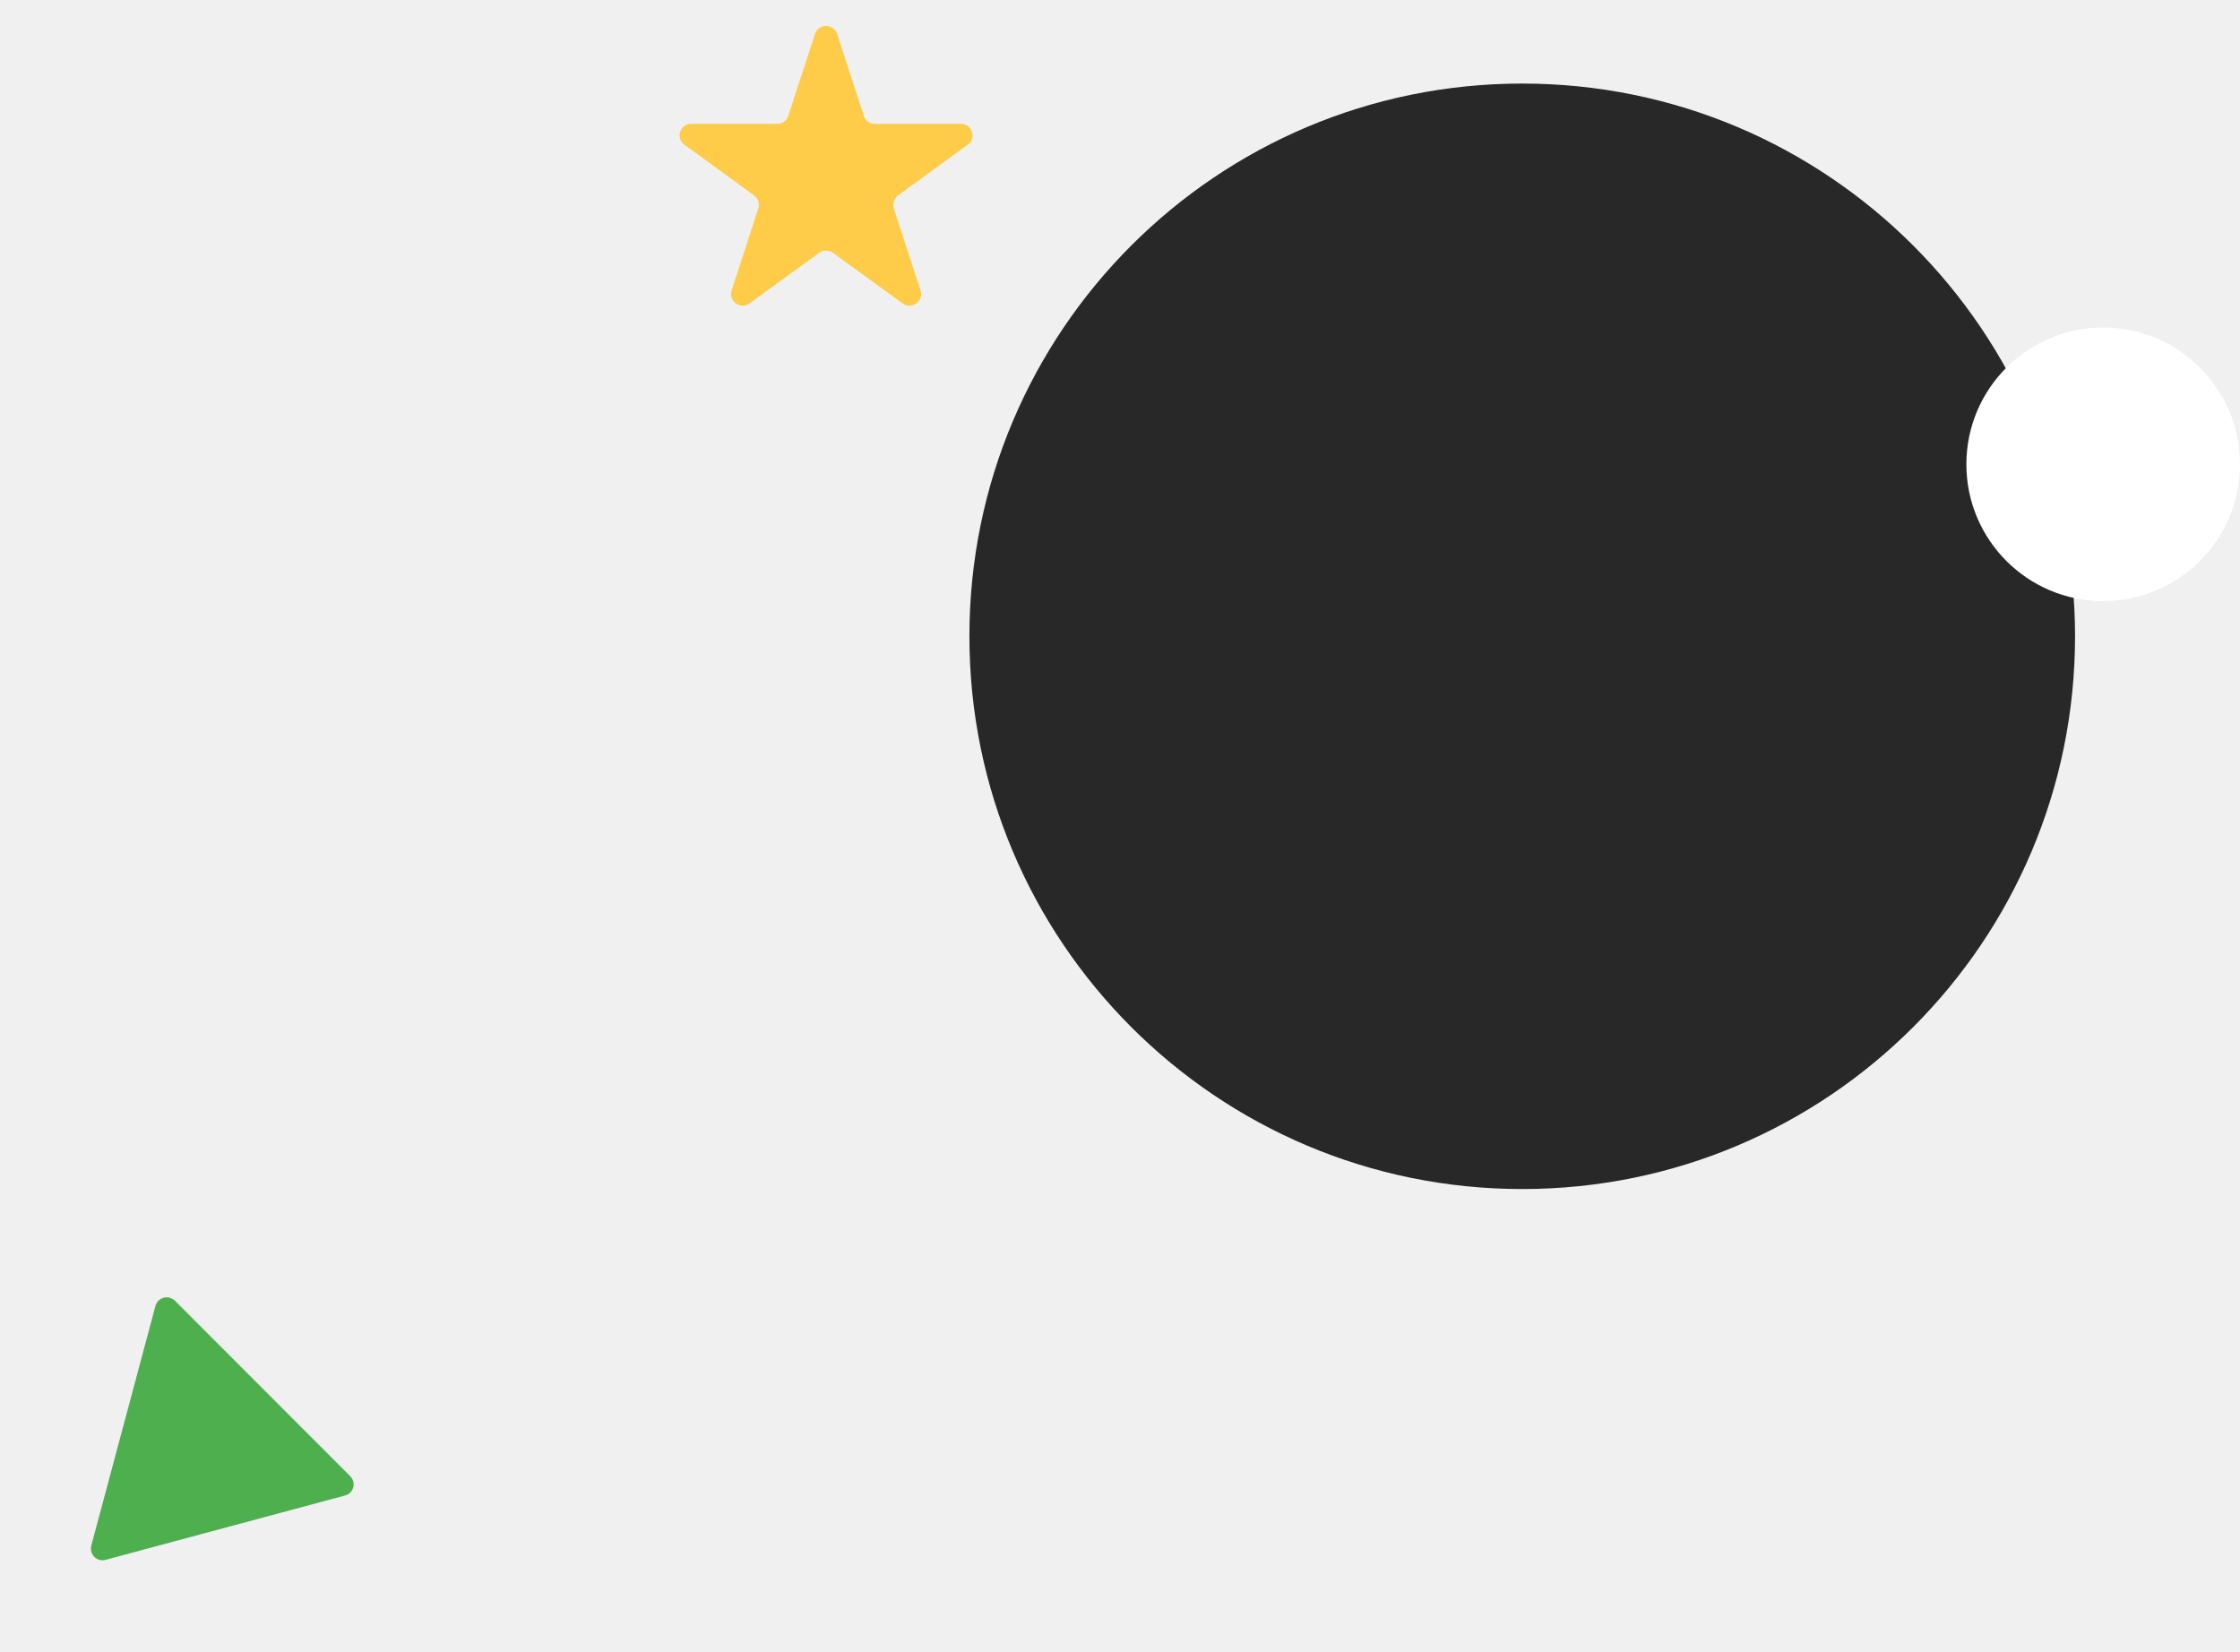
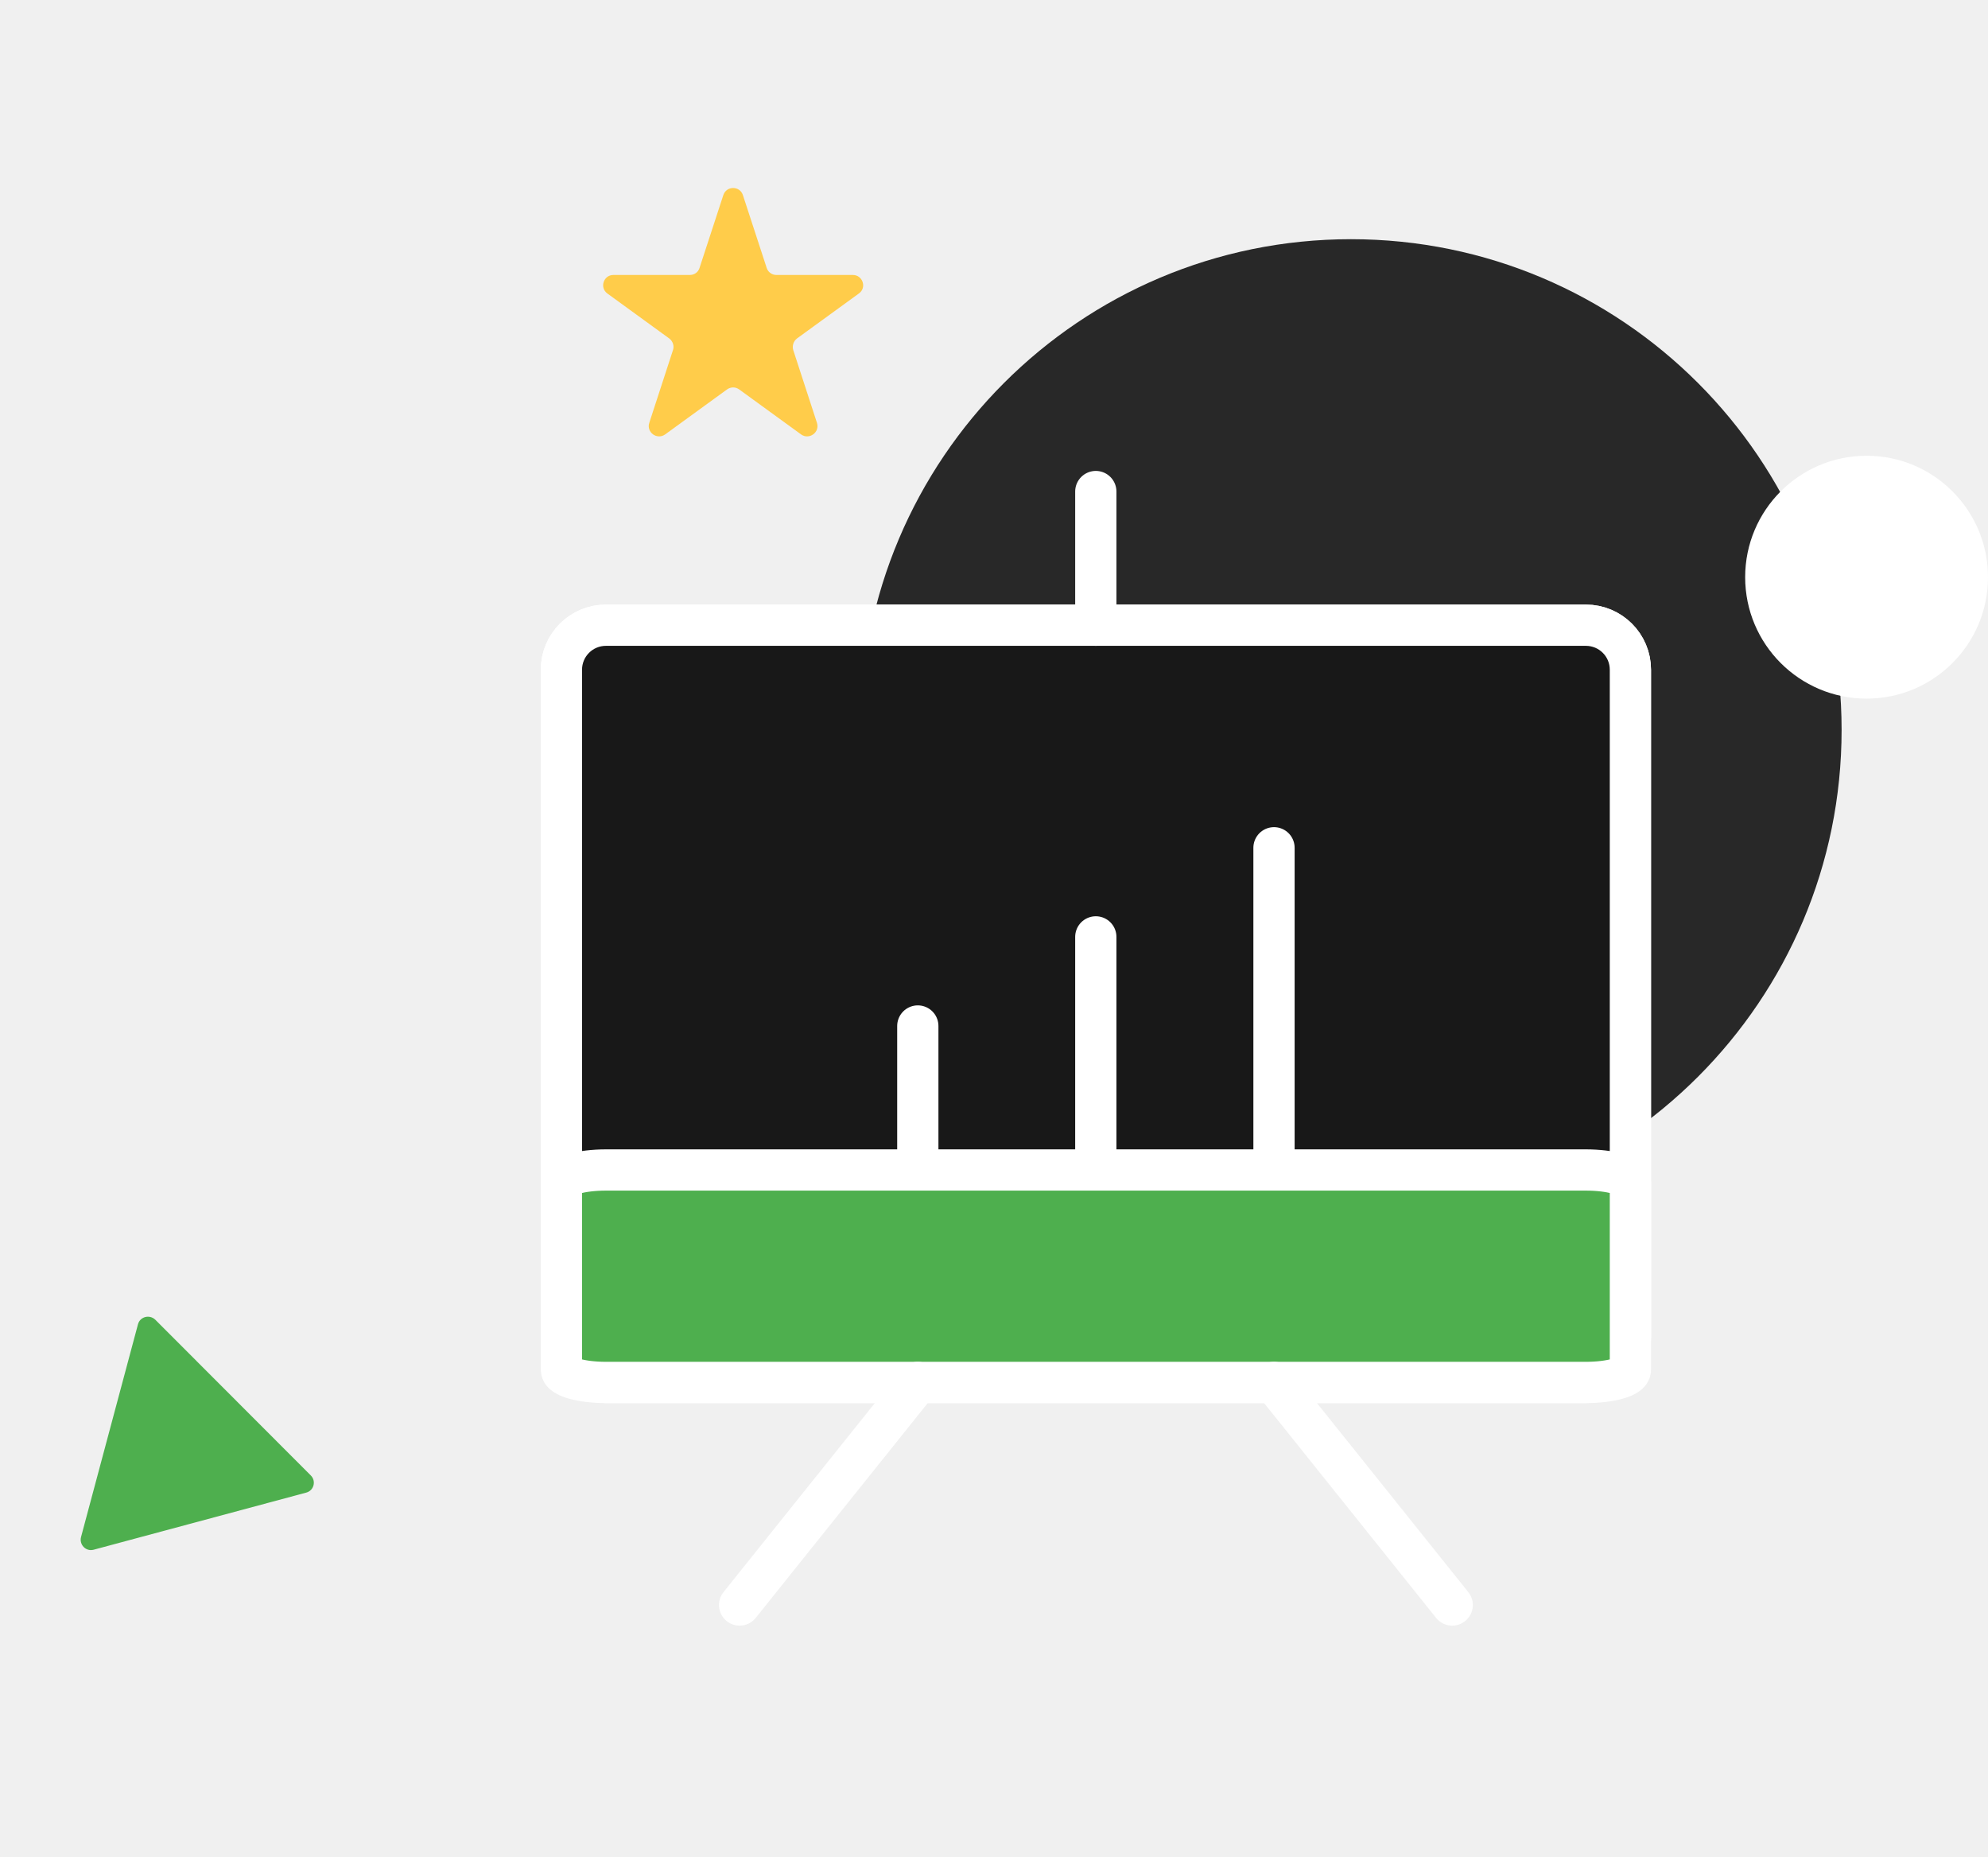
- <svg xmlns="http://www.w3.org/2000/svg" width="96.388" height="71.063" viewBox="0 0 96.388 71.063" fill="none">
+ <svg xmlns="http://www.w3.org/2000/svg" width="96.388" height="90" viewBox="0 0 96.388 90" fill="none">
  <defs />
-   <circle id="Ellipse 14" cx="65.502" cy="27.384" r="23.788" fill="#282828" fill-opacity="1" />
-   <path id="Star 13" d="M35.07 1.46L33.92 4.98C33.86 5.19 33.67 5.33 33.45 5.33L29.74 5.33C29.26 5.33 29.06 5.95 29.45 6.23L32.45 8.41C32.62 8.54 32.7 8.77 32.63 8.97L31.48 12.5C31.33 12.96 31.86 13.34 32.25 13.06L35.25 10.88C35.43 10.75 35.66 10.75 35.84 10.88L38.84 13.06C39.23 13.34 39.76 12.96 39.61 12.5L38.46 8.97C38.4 8.77 38.47 8.54 38.64 8.41L41.64 6.23C42.04 5.95 41.83 5.33 41.35 5.33L37.64 5.33C37.43 5.33 37.23 5.19 37.17 4.98L36.02 1.46C35.87 1 35.22 1 35.07 1.46Z" fill="#FFCC4A" fill-opacity="1" fill-rule="evenodd" />
-   <path id="Polygon 1" d="M15.07 63.53L7.53 55.98C7.25 55.71 6.79 55.83 6.69 56.2L3.93 66.51C3.83 66.89 4.17 67.23 4.54 67.13L14.85 64.36C15.22 64.26 15.34 63.8 15.07 63.53Z" fill="#4EAF4E" fill-opacity="1" fill-rule="evenodd" />
-   <circle id="Ellipse 13" cx="90.501" cy="19.982" r="5.887" fill="#FFFFFF" fill-opacity="1" />
+   <circle id="Ellipse 14" cx="65.502" cy="35.384" r="23.788" fill="#282828" fill-opacity="1" />
+   <path id="Star 13" d="M35.07 9.46L33.92 12.98C33.86 13.19 33.67 13.33 33.45 13.33L29.74 13.33C29.26 13.33 29.06 13.95 29.45 14.23L32.45 16.41C32.62 16.54 32.7 16.77 32.63 16.97L31.48 20.5C31.33 20.96 31.86 21.34 32.25 21.06L35.25 18.88C35.43 18.75 35.66 18.75 35.84 18.88L38.84 21.06C39.23 21.34 39.76 20.96 39.61 20.5L38.46 16.97C38.4 16.77 38.47 16.54 38.64 16.41L41.64 14.23C42.04 13.95 41.83 13.33 41.35 13.33L37.64 13.33C37.43 13.33 37.23 13.19 37.17 12.98L36.02 9.46C35.87 9 35.22 9 35.07 9.46Z" fill="#FFCC4A" fill-opacity="1" fill-rule="evenodd" />
+   <path id="Polygon 1" d="M15.07 71.53L7.53 63.98C7.25 63.71 6.79 63.83 6.69 64.2L3.93 74.51C3.83 74.89 4.17 75.23 4.54 75.13L14.85 72.36C15.22 72.26 15.34 71.8 15.07 71.53Z" fill="#4EAF4E" fill-opacity="1" fill-rule="evenodd" />
+   <circle id="Ellipse 13" cx="90.501" cy="27.982" r="5.887" fill="#FFFFFF" fill-opacity="1" />
+   <path id="Vector" d="M76.89 30.31L29.38 30.31C28.19 30.31 27.22 31.27 27.22 32.47L27.22 64.86C27.22 66.05 28.19 67.02 29.38 67.02L76.89 67.02C78.08 67.02 79.05 66.05 79.05 64.86L79.05 32.47C79.05 31.27 78.08 30.31 76.89 30.31Z" fill="#181818" fill-opacity="1" fill-rule="nonzero" />
+   <path id="Vector" d="M76.89 30.31C78.08 30.31 79.05 31.27 79.05 32.47L79.05 64.86C79.05 66.05 78.08 67.02 76.89 67.02L29.38 67.02C28.19 67.02 27.22 66.05 27.22 64.86L27.22 32.47C27.22 31.27 28.19 30.31 29.38 30.31L76.89 30.31Z" stroke="#FFFFFF" stroke-opacity="1" stroke-width="2" stroke-linejoin="round" />
+   <path id="Vector" d="M76.89 30.31L29.38 30.31C28.19 30.31 27.22 31.27 27.22 32.47L27.22 64.86C27.22 66.05 28.19 67.02 29.38 67.02L76.89 67.02C78.08 67.02 79.05 66.05 79.05 64.86L79.05 32.47C79.05 31.27 78.08 30.31 76.89 30.31Z" fill="#181818" fill-opacity="1" fill-rule="nonzero" />
+   <path id="Vector" d="M76.89 30.31C78.08 30.31 79.05 31.27 79.05 32.47L79.05 64.86C79.05 66.05 78.08 67.02 76.89 67.02L29.38 67.02C28.19 67.02 27.22 66.05 27.22 64.86L27.22 32.47C27.22 31.27 28.19 30.31 29.38 30.31L76.89 30.31Z" stroke="#FFFFFF" stroke-opacity="1" stroke-width="2" stroke-linejoin="round" />
+   <path id="Vector" d="M76.89 56.72L29.38 56.72C28.19 56.72 27.22 56.99 27.22 57.33L27.22 66.41C27.22 66.75 28.19 67.02 29.38 67.02L76.89 67.02C78.08 67.02 79.05 66.75 79.05 66.41L79.05 57.33C79.05 56.99 78.08 56.72 76.89 56.72Z" fill="#4EAF4E" fill-opacity="1" fill-rule="nonzero" />
+   <path id="Vector" d="M76.89 56.72C78.08 56.72 79.05 56.99 79.05 57.33L79.05 66.41C79.05 66.75 78.08 67.02 76.89 67.02L29.38 67.02C28.19 67.02 27.22 66.75 27.22 66.41L27.22 57.33C27.22 56.99 28.19 56.72 29.38 56.72L76.89 56.72Z" stroke="#FFFFFF" stroke-opacity="1" stroke-width="2" stroke-linejoin="round" />
+   <path id="Vector" d="M61.77 67.02L70.41 77.81" stroke="#FFFFFF" stroke-opacity="1" stroke-width="2" stroke-linejoin="round" stroke-linecap="round" />
+   <path id="Vector" d="M44.5 67.02L35.86 77.81" stroke="#FFFFFF" stroke-opacity="1" stroke-width="2" stroke-linejoin="round" stroke-linecap="round" />
+   <path id="Vector" d="M44.5 49.74L44.5 56.22" stroke="#FFFFFF" stroke-opacity="1" stroke-width="2" stroke-linejoin="round" stroke-linecap="round" />
+   <path id="Vector" d="M53.13 45.42L53.13 56.22" stroke="#FFFFFF" stroke-opacity="1" stroke-width="2" stroke-linejoin="round" stroke-linecap="round" />
+   <path id="Vector" d="M61.77 41.1L61.77 56.22" stroke="#FFFFFF" stroke-opacity="1" stroke-width="2" stroke-linejoin="round" stroke-linecap="round" />
+   <path id="Vector" d="M53.13 30.31L53.13 23.83" stroke="#FFFFFF" stroke-opacity="1" stroke-width="2" stroke-linejoin="round" stroke-linecap="round" />
</svg>
